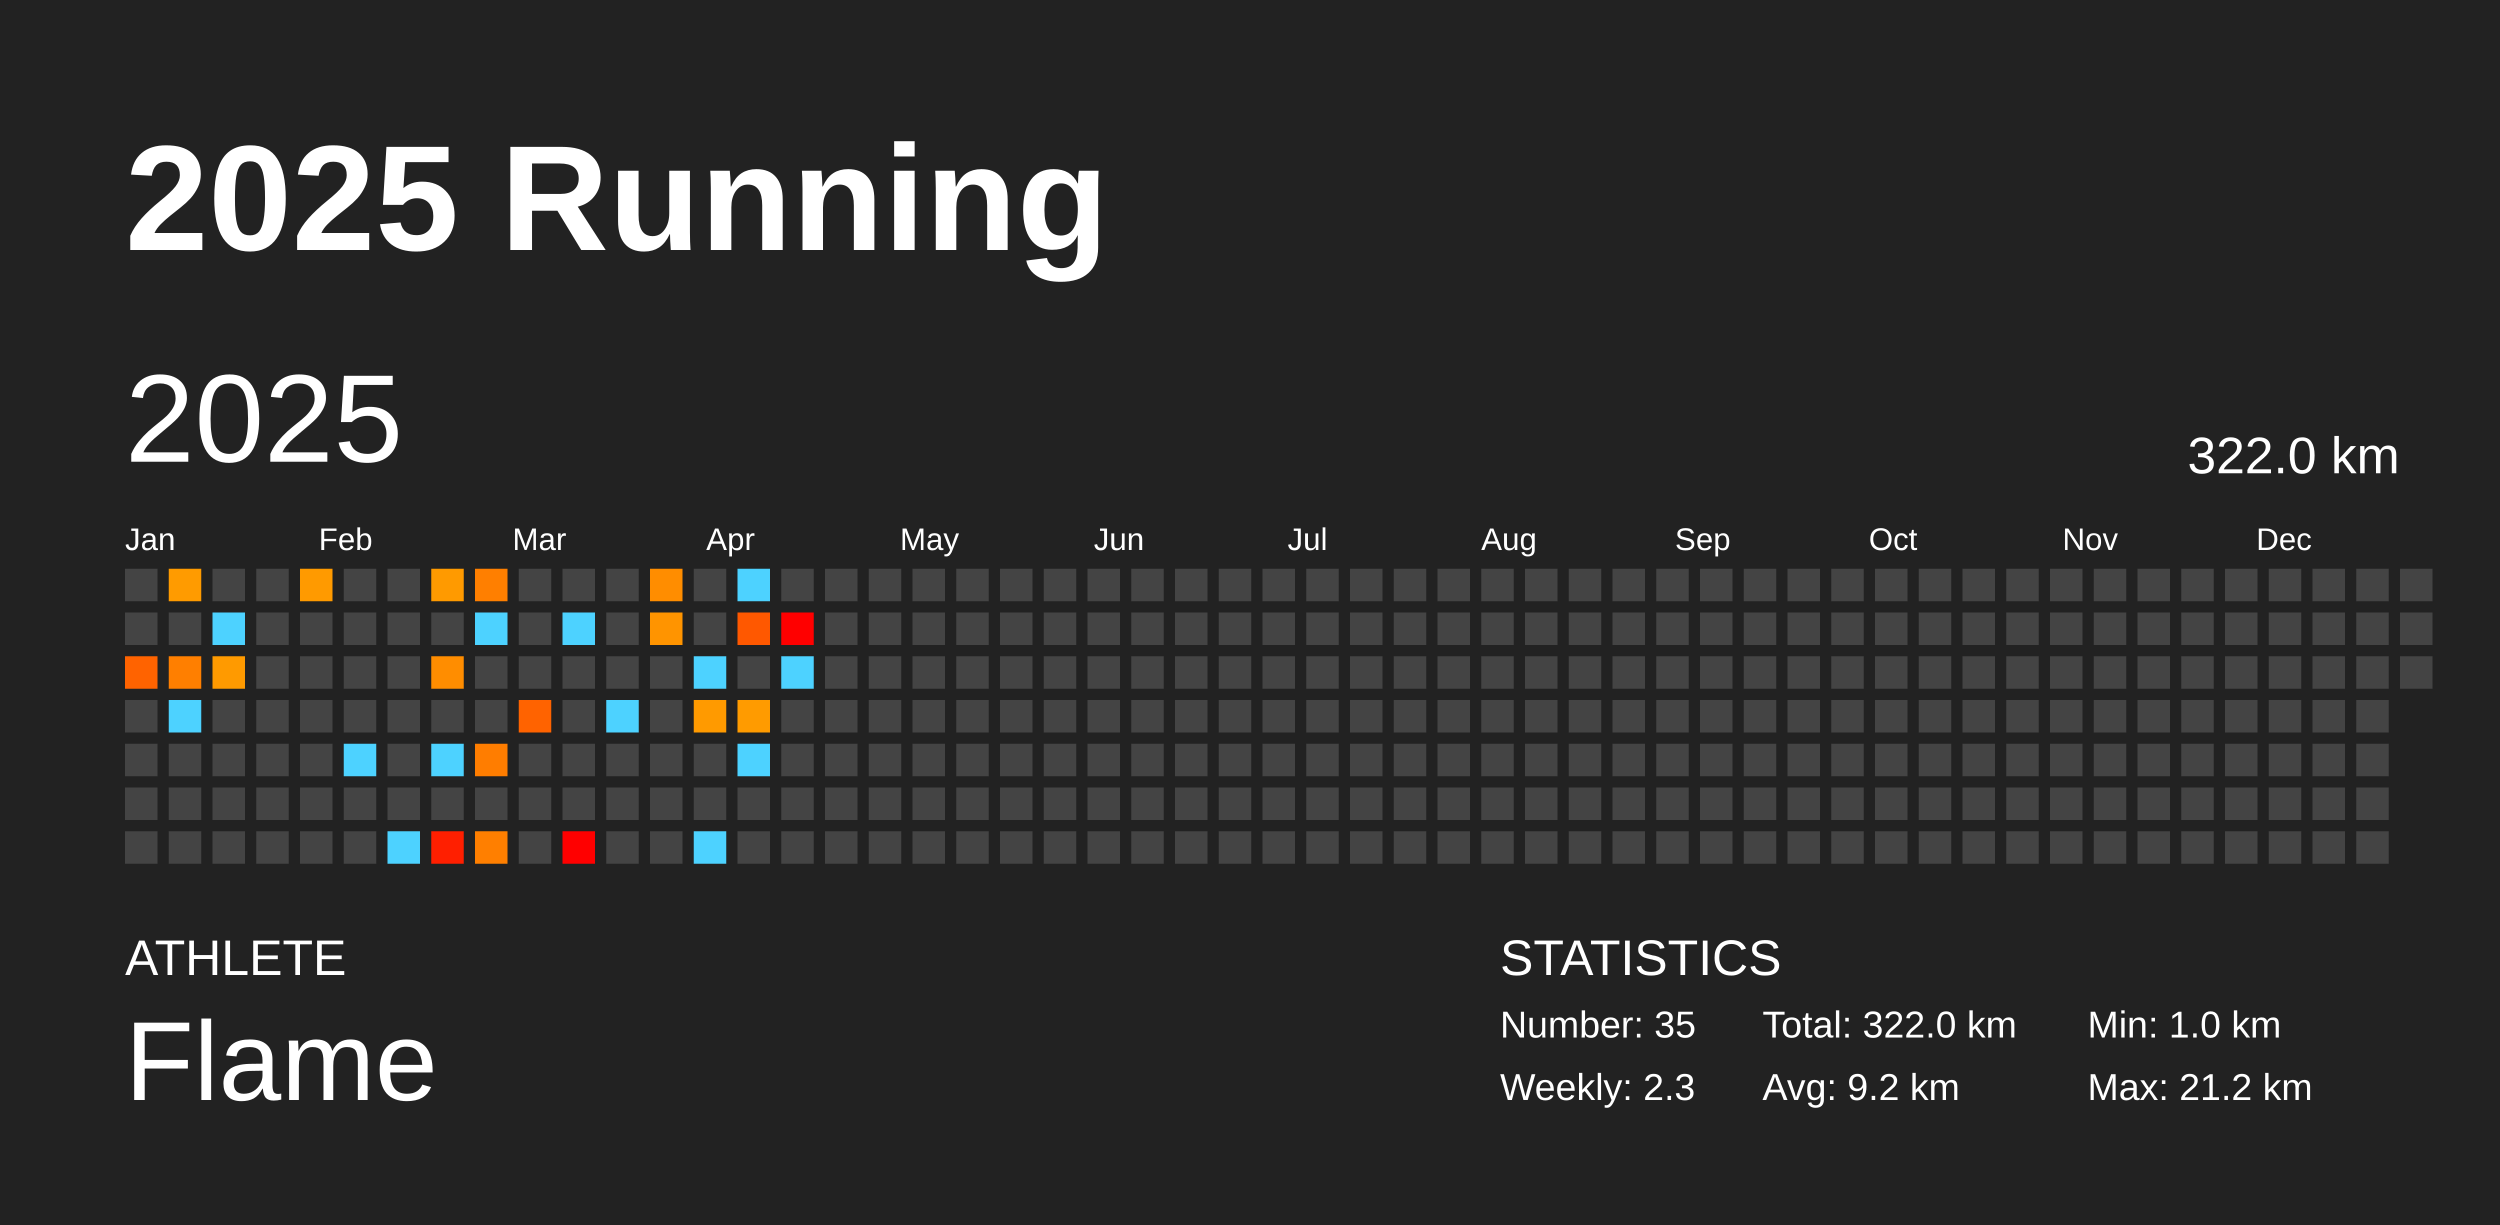
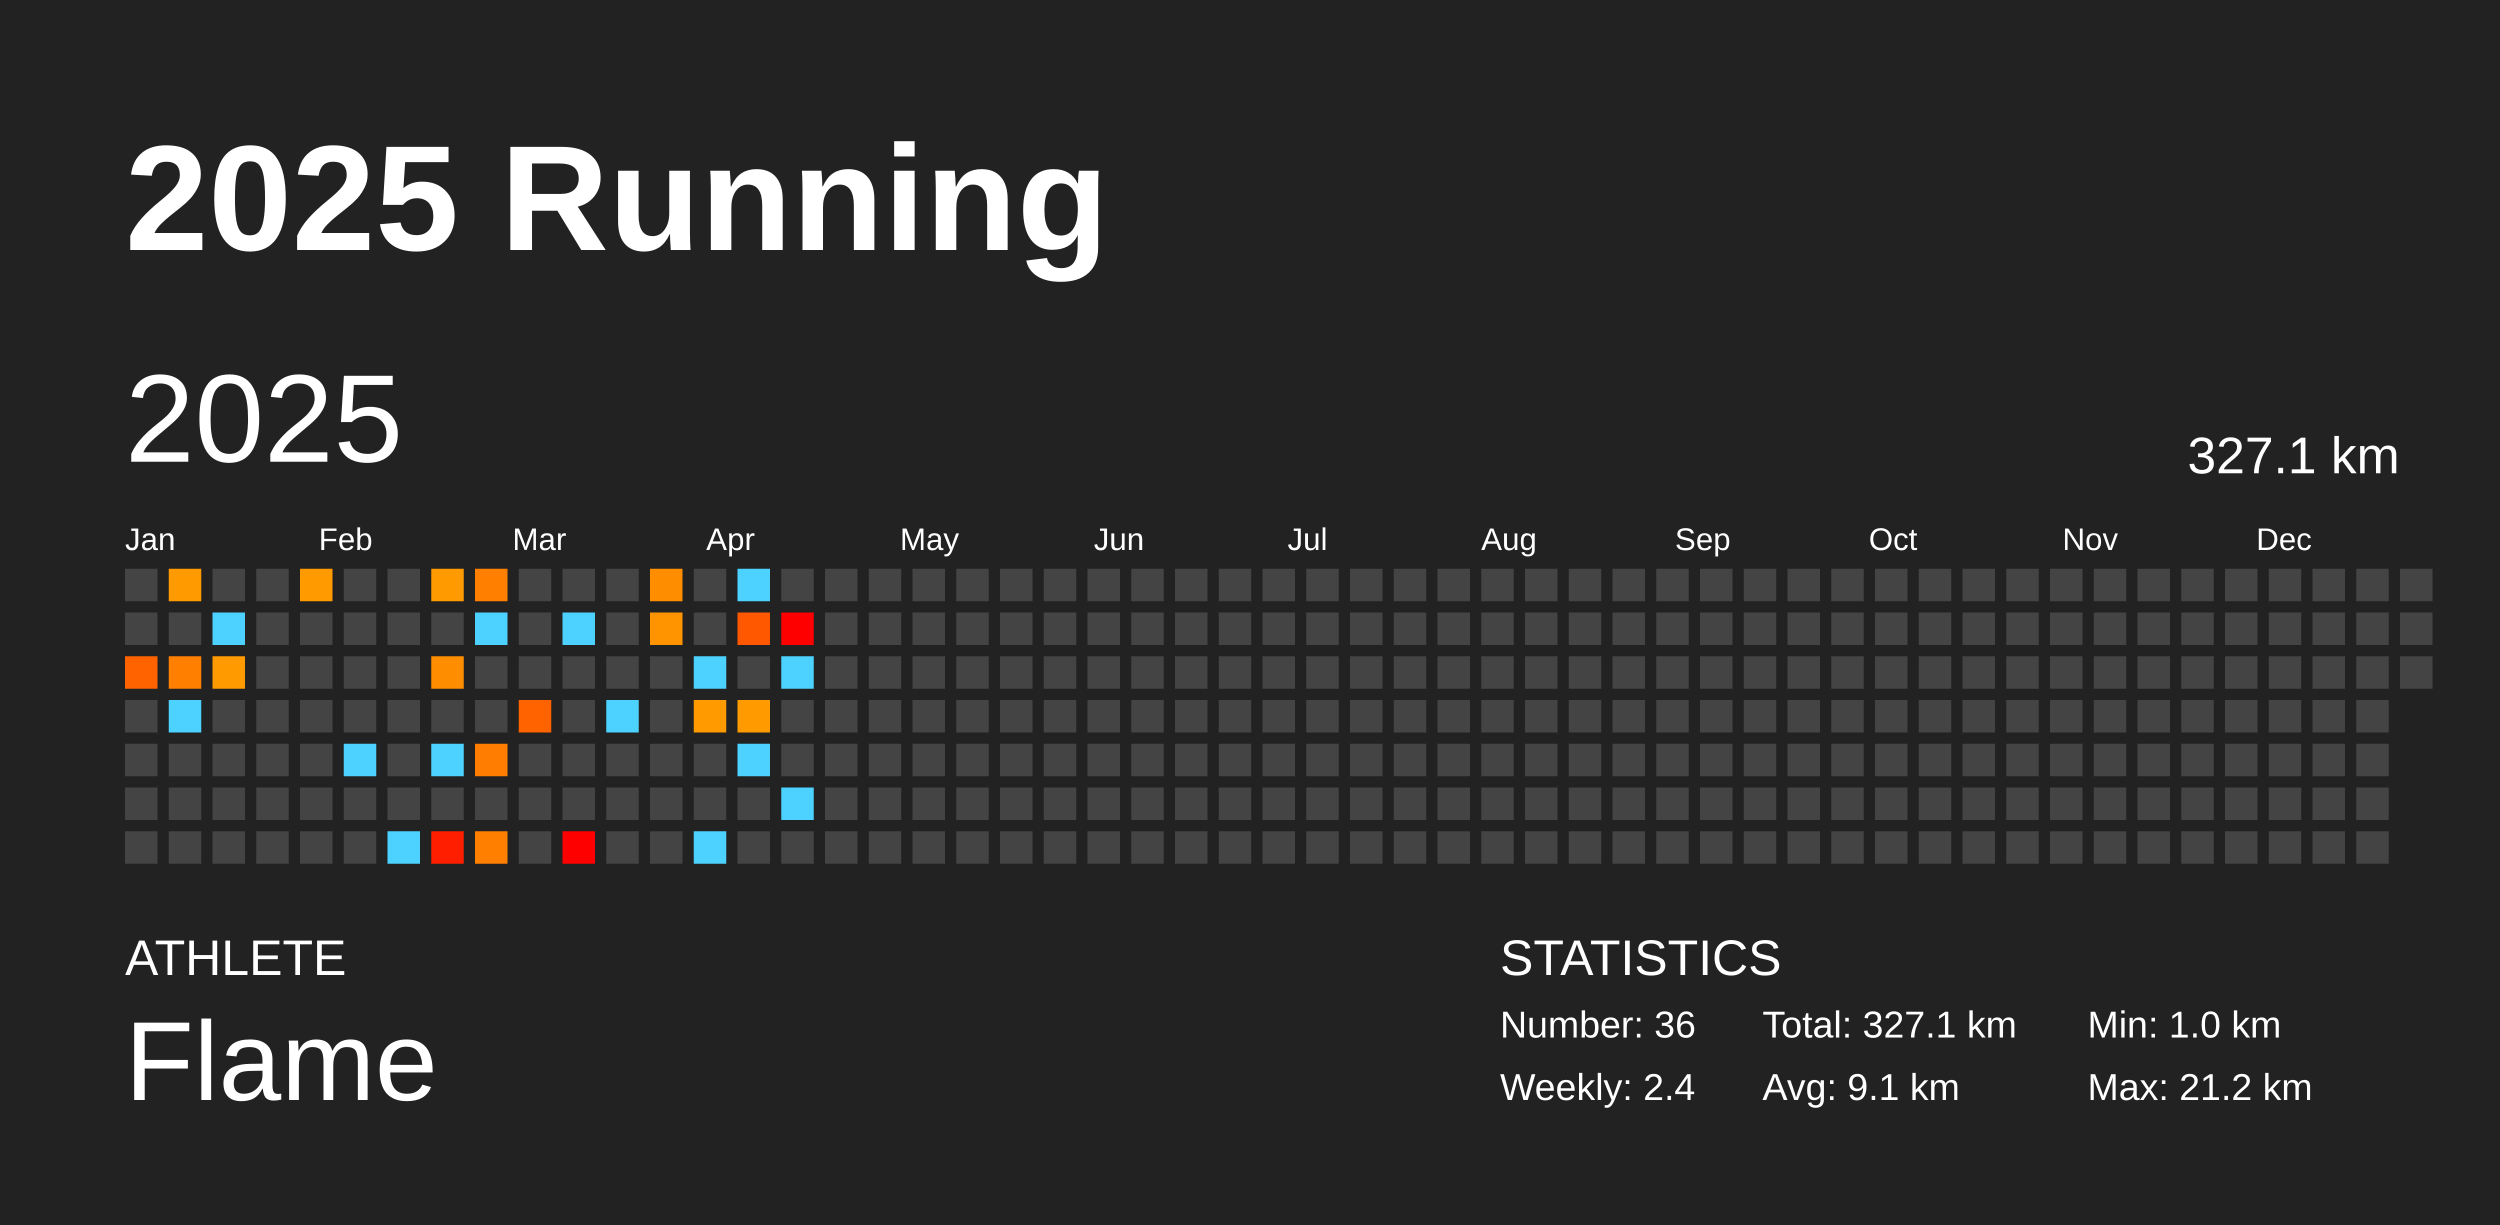
<svg xmlns="http://www.w3.org/2000/svg" baseProfile="full" height="98mm" version="1.1" viewBox="0,0,200,98" width="200mm">
  <defs />
  <rect fill="#222222" height="98" width="200" x="0" y="0" />
  <text fill="#FFFFFF" style="font-size:12px; font-family:Arial; font-weight:bold;" x="10" y="20">2025 Running</text>
  <text fill="#FFFFFF" style="font-size:4px; font-family:Arial" x="10" y="78">ATHLETE</text>
  <text fill="#FFFFFF" style="font-size:9px; font-family:Arial" x="10" y="88">Flame</text>
  <text fill="#FFFFFF" style="font-size:4px; font-family:Arial" x="120" y="78">STATISTICS</text>
-   <text fill="#FFFFFF" style="font-size:3px; font-family:Arial" x="120" y="83">Number: 35</text>
-   <text fill="#FFFFFF" style="font-size:3px; font-family:Arial" x="120" y="88">Weekly: 2.3</text>
-   <text fill="#FFFFFF" style="font-size:3px; font-family:Arial" x="141" y="83">Total: 322.0 km</text>
-   <text fill="#FFFFFF" style="font-size:3px; font-family:Arial" x="141" y="88">Avg: 9.2 km</text>
+   <text fill="#FFFFFF" style="font-size:3px; font-family:Arial" x="120" y="83">Number: 36</text>
+   <text fill="#FFFFFF" style="font-size:3px; font-family:Arial" x="120" y="88">Weekly: 2.4</text>
+   <text fill="#FFFFFF" style="font-size:3px; font-family:Arial" x="141" y="83">Total: 327.1 km</text>
+   <text fill="#FFFFFF" style="font-size:3px; font-family:Arial" x="141" y="88">Avg: 9.1 km</text>
  <text fill="#FFFFFF" style="font-size:3px; font-family:Arial" x="167" y="83">Min: 1.0 km</text>
  <text fill="#FFFFFF" style="font-size:3px; font-family:Arial" x="167" y="88">Max: 21.2 km</text>
  <text dominant-baseline="hanging" fill="#FFFFFF" style="font-size:10.0px; font-family:Arial;" x="10" y="30">2025</text>
-   <text dominant-baseline="hanging" fill="#FFFFFF" style="font-size:4.125px; font-family:Arial;" x="175" y="35">322.0 km</text>
+   <text dominant-baseline="hanging" fill="#FFFFFF" style="font-size:4.125px; font-family:Arial;" x="175" y="35">327.1 km</text>
  <text fill="#FFFFFF" style="font-size:2.5px; font-family:Arial" x="10.0" y="44">Jan</text>
  <text fill="#FFFFFF" style="font-size:2.5px; font-family:Arial" x="25.5" y="44">Feb</text>
  <text fill="#FFFFFF" style="font-size:2.5px; font-family:Arial" x="41.0" y="44">Mar</text>
  <text fill="#FFFFFF" style="font-size:2.5px; font-family:Arial" x="56.5" y="44">Apr</text>
  <text fill="#FFFFFF" style="font-size:2.5px; font-family:Arial" x="72.0" y="44">May</text>
  <text fill="#FFFFFF" style="font-size:2.5px; font-family:Arial" x="87.5" y="44">Jun</text>
  <text fill="#FFFFFF" style="font-size:2.5px; font-family:Arial" x="103.0" y="44">Jul</text>
  <text fill="#FFFFFF" style="font-size:2.5px; font-family:Arial" x="118.5" y="44">Aug</text>
  <text fill="#FFFFFF" style="font-size:2.5px; font-family:Arial" x="134.0" y="44">Sep</text>
  <text fill="#FFFFFF" style="font-size:2.5px; font-family:Arial" x="149.5" y="44">Oct</text>
  <text fill="#FFFFFF" style="font-size:2.5px; font-family:Arial" x="165.0" y="44">Nov</text>
  <text fill="#FFFFFF" style="font-size:2.5px; font-family:Arial" x="180.5" y="44">Dec</text>
  <rect fill="#444444" height="2.6" width="2.6" x="10.0" y="45.5" />
  <rect fill="#444444" height="2.6" width="2.6" x="10.0" y="49.0" />
  <rect fill="#ff6300" height="2.6" width="2.6" x="10.0" y="52.5" />
  <rect fill="#444444" height="2.6" width="2.6" x="10.0" y="56.0" />
  <rect fill="#444444" height="2.6" width="2.6" x="10.0" y="59.5" />
  <rect fill="#444444" height="2.6" width="2.6" x="10.0" y="63.0" />
  <rect fill="#444444" height="2.6" width="2.6" x="10.0" y="66.5" />
  <rect fill="#ff9b00" height="2.6" width="2.6" x="13.5" y="45.5" />
  <rect fill="#444444" height="2.6" width="2.6" x="13.5" y="49.0" />
  <rect fill="#ff7f00" height="2.6" width="2.6" x="13.5" y="52.5" />
  <rect fill="#4dd2ff" height="2.6" width="2.6" x="13.5" y="56.0" />
  <rect fill="#444444" height="2.6" width="2.6" x="13.5" y="59.5" />
  <rect fill="#444444" height="2.6" width="2.6" x="13.5" y="63.0" />
  <rect fill="#444444" height="2.6" width="2.6" x="13.5" y="66.5" />
  <rect fill="#444444" height="2.6" width="2.6" x="17.0" y="45.5" />
  <rect fill="#4dd2ff" height="2.6" width="2.6" x="17.0" y="49.0" />
  <rect fill="#ff9a00" height="2.6" width="2.6" x="17.0" y="52.5" />
  <rect fill="#444444" height="2.6" width="2.6" x="17.0" y="56.0" />
  <rect fill="#444444" height="2.6" width="2.6" x="17.0" y="59.5" />
  <rect fill="#444444" height="2.6" width="2.6" x="17.0" y="63.0" />
  <rect fill="#444444" height="2.6" width="2.6" x="17.0" y="66.5" />
  <rect fill="#444444" height="2.6" width="2.6" x="20.5" y="45.5" />
  <rect fill="#444444" height="2.6" width="2.6" x="20.5" y="49.0" />
  <rect fill="#444444" height="2.6" width="2.6" x="20.5" y="52.5" />
  <rect fill="#444444" height="2.6" width="2.6" x="20.5" y="56.0" />
  <rect fill="#444444" height="2.6" width="2.6" x="20.5" y="59.5" />
  <rect fill="#444444" height="2.6" width="2.6" x="20.5" y="63.0" />
  <rect fill="#444444" height="2.6" width="2.6" x="20.5" y="66.5" />
  <rect fill="#ff9a00" height="2.6" width="2.6" x="24.0" y="45.5" />
  <rect fill="#444444" height="2.6" width="2.6" x="24.0" y="49.0" />
  <rect fill="#444444" height="2.6" width="2.6" x="24.0" y="52.5" />
  <rect fill="#444444" height="2.6" width="2.6" x="24.0" y="56.0" />
  <rect fill="#444444" height="2.6" width="2.6" x="24.0" y="59.5" />
  <rect fill="#444444" height="2.6" width="2.6" x="24.0" y="63.0" />
  <rect fill="#444444" height="2.6" width="2.6" x="24.0" y="66.5" />
  <rect fill="#444444" height="2.6" width="2.6" x="27.5" y="45.5" />
  <rect fill="#444444" height="2.6" width="2.6" x="27.5" y="49.0" />
  <rect fill="#444444" height="2.6" width="2.6" x="27.5" y="52.5" />
  <rect fill="#444444" height="2.6" width="2.6" x="27.5" y="56.0" />
  <rect fill="#4dd2ff" height="2.6" width="2.6" x="27.5" y="59.5" />
  <rect fill="#444444" height="2.6" width="2.6" x="27.5" y="63.0" />
  <rect fill="#444444" height="2.6" width="2.6" x="27.5" y="66.5" />
  <rect fill="#444444" height="2.6" width="2.6" x="31.0" y="45.5" />
  <rect fill="#444444" height="2.6" width="2.6" x="31.0" y="49.0" />
  <rect fill="#444444" height="2.6" width="2.6" x="31.0" y="52.5" />
  <rect fill="#444444" height="2.6" width="2.6" x="31.0" y="56.0" />
  <rect fill="#444444" height="2.6" width="2.6" x="31.0" y="59.5" />
  <rect fill="#444444" height="2.6" width="2.6" x="31.0" y="63.0" />
  <rect fill="#4dd2ff" height="2.6" width="2.6" x="31.0" y="66.5" />
  <rect fill="#ff9a00" height="2.6" width="2.6" x="34.5" y="45.5" />
  <rect fill="#444444" height="2.6" width="2.6" x="34.5" y="49.0" />
  <rect fill="#ff8d00" height="2.6" width="2.6" x="34.5" y="52.5" />
  <rect fill="#444444" height="2.6" width="2.6" x="34.5" y="56.0" />
  <rect fill="#4dd2ff" height="2.6" width="2.6" x="34.5" y="59.5" />
  <rect fill="#444444" height="2.6" width="2.6" x="34.5" y="63.0" />
  <rect fill="#ff1f00" height="2.6" width="2.6" x="34.5" y="66.5" />
  <rect fill="#ff7f00" height="2.6" width="2.6" x="38.0" y="45.5" />
  <rect fill="#4dd2ff" height="2.6" width="2.6" x="38.0" y="49.0" />
  <rect fill="#444444" height="2.6" width="2.6" x="38.0" y="52.5" />
  <rect fill="#444444" height="2.6" width="2.6" x="38.0" y="56.0" />
  <rect fill="#ff7d00" height="2.6" width="2.6" x="38.0" y="59.5" />
  <rect fill="#444444" height="2.6" width="2.6" x="38.0" y="63.0" />
  <rect fill="#ff7f00" height="2.6" width="2.6" x="38.0" y="66.5" />
  <rect fill="#444444" height="2.6" width="2.6" x="41.5" y="45.5" />
  <rect fill="#444444" height="2.6" width="2.6" x="41.5" y="49.0" />
  <rect fill="#444444" height="2.6" width="2.6" x="41.5" y="52.5" />
  <rect fill="#ff6300" height="2.6" width="2.6" x="41.5" y="56.0" />
  <rect fill="#444444" height="2.6" width="2.6" x="41.5" y="59.5" />
  <rect fill="#444444" height="2.6" width="2.6" x="41.5" y="63.0" />
  <rect fill="#444444" height="2.6" width="2.6" x="41.5" y="66.5" />
  <rect fill="#444444" height="2.6" width="2.6" x="45.0" y="45.5" />
  <rect fill="#4dd2ff" height="2.6" width="2.6" x="45.0" y="49.0" />
  <rect fill="#444444" height="2.6" width="2.6" x="45.0" y="52.5" />
  <rect fill="#444444" height="2.6" width="2.6" x="45.0" y="56.0" />
  <rect fill="#444444" height="2.6" width="2.6" x="45.0" y="59.5" />
  <rect fill="#444444" height="2.6" width="2.6" x="45.0" y="63.0" />
  <rect fill="red" height="2.6" width="2.6" x="45.0" y="66.5" />
  <rect fill="#444444" height="2.6" width="2.6" x="48.5" y="45.5" />
  <rect fill="#444444" height="2.6" width="2.6" x="48.5" y="49.0" />
  <rect fill="#444444" height="2.6" width="2.6" x="48.5" y="52.5" />
  <rect fill="#4dd2ff" height="2.6" width="2.6" x="48.5" y="56.0" />
  <rect fill="#444444" height="2.6" width="2.6" x="48.5" y="59.5" />
  <rect fill="#444444" height="2.6" width="2.6" x="48.5" y="63.0" />
  <rect fill="#444444" height="2.6" width="2.6" x="48.5" y="66.5" />
  <rect fill="#ff8d00" height="2.6" width="2.6" x="52.0" y="45.5" />
  <rect fill="#ff9400" height="2.6" width="2.6" x="52.0" y="49.0" />
  <rect fill="#444444" height="2.6" width="2.6" x="52.0" y="52.5" />
  <rect fill="#444444" height="2.6" width="2.6" x="52.0" y="56.0" />
  <rect fill="#444444" height="2.6" width="2.6" x="52.0" y="59.5" />
  <rect fill="#444444" height="2.6" width="2.6" x="52.0" y="63.0" />
  <rect fill="#444444" height="2.6" width="2.6" x="52.0" y="66.5" />
  <rect fill="#444444" height="2.6" width="2.6" x="55.5" y="45.5" />
  <rect fill="#444444" height="2.6" width="2.6" x="55.5" y="49.0" />
  <rect fill="#4dd2ff" height="2.6" width="2.6" x="55.5" y="52.5" />
  <rect fill="#ff9a00" height="2.6" width="2.6" x="55.5" y="56.0" />
  <rect fill="#444444" height="2.6" width="2.6" x="55.5" y="59.5" />
  <rect fill="#444444" height="2.6" width="2.6" x="55.5" y="63.0" />
  <rect fill="#4dd2ff" height="2.6" width="2.6" x="55.5" y="66.5" />
  <rect fill="#4dd2ff" height="2.6" width="2.6" x="59.0" y="45.5" />
  <rect fill="#ff5800" height="2.6" width="2.6" x="59.0" y="49.0" />
  <rect fill="#444444" height="2.6" width="2.6" x="59.0" y="52.5" />
  <rect fill="#ff9b00" height="2.6" width="2.6" x="59.0" y="56.0" />
  <rect fill="#4dd2ff" height="2.6" width="2.6" x="59.0" y="59.5" />
  <rect fill="#444444" height="2.6" width="2.6" x="59.0" y="63.0" />
  <rect fill="#444444" height="2.6" width="2.6" x="59.0" y="66.5" />
  <rect fill="#444444" height="2.6" width="2.6" x="62.5" y="45.5" />
  <rect fill="red" height="2.6" width="2.6" x="62.5" y="49.0" />
  <rect fill="#4dd2ff" height="2.6" width="2.6" x="62.5" y="52.5" />
  <rect fill="#444444" height="2.6" width="2.6" x="62.5" y="56.0" />
  <rect fill="#444444" height="2.6" width="2.6" x="62.5" y="59.5" />
-   <rect fill="#444444" height="2.6" width="2.6" x="62.5" y="63.0" />
+   <rect fill="#4dd2ff" height="2.6" width="2.6" x="62.5" y="63.0" />
  <rect fill="#444444" height="2.6" width="2.6" x="62.5" y="66.5" />
  <rect fill="#444444" height="2.6" width="2.6" x="66.0" y="45.5" />
  <rect fill="#444444" height="2.6" width="2.6" x="66.0" y="49.0" />
  <rect fill="#444444" height="2.6" width="2.6" x="66.0" y="52.5" />
  <rect fill="#444444" height="2.6" width="2.6" x="66.0" y="56.0" />
  <rect fill="#444444" height="2.6" width="2.6" x="66.0" y="59.5" />
  <rect fill="#444444" height="2.6" width="2.6" x="66.0" y="63.0" />
  <rect fill="#444444" height="2.6" width="2.6" x="66.0" y="66.5" />
  <rect fill="#444444" height="2.6" width="2.6" x="69.5" y="45.5" />
  <rect fill="#444444" height="2.6" width="2.6" x="69.5" y="49.0" />
  <rect fill="#444444" height="2.6" width="2.6" x="69.5" y="52.5" />
  <rect fill="#444444" height="2.6" width="2.6" x="69.5" y="56.0" />
  <rect fill="#444444" height="2.6" width="2.6" x="69.5" y="59.5" />
  <rect fill="#444444" height="2.6" width="2.6" x="69.5" y="63.0" />
  <rect fill="#444444" height="2.6" width="2.6" x="69.5" y="66.5" />
  <rect fill="#444444" height="2.6" width="2.6" x="73.0" y="45.5" />
  <rect fill="#444444" height="2.6" width="2.6" x="73.0" y="49.0" />
  <rect fill="#444444" height="2.6" width="2.6" x="73.0" y="52.5" />
  <rect fill="#444444" height="2.6" width="2.6" x="73.0" y="56.0" />
  <rect fill="#444444" height="2.6" width="2.6" x="73.0" y="59.5" />
  <rect fill="#444444" height="2.6" width="2.6" x="73.0" y="63.0" />
  <rect fill="#444444" height="2.6" width="2.6" x="73.0" y="66.5" />
  <rect fill="#444444" height="2.6" width="2.6" x="76.5" y="45.5" />
  <rect fill="#444444" height="2.6" width="2.6" x="76.5" y="49.0" />
  <rect fill="#444444" height="2.6" width="2.6" x="76.5" y="52.5" />
  <rect fill="#444444" height="2.6" width="2.6" x="76.5" y="56.0" />
  <rect fill="#444444" height="2.6" width="2.6" x="76.5" y="59.5" />
  <rect fill="#444444" height="2.6" width="2.6" x="76.5" y="63.0" />
  <rect fill="#444444" height="2.6" width="2.6" x="76.5" y="66.5" />
  <rect fill="#444444" height="2.6" width="2.6" x="80.0" y="45.5" />
  <rect fill="#444444" height="2.6" width="2.6" x="80.0" y="49.0" />
  <rect fill="#444444" height="2.6" width="2.6" x="80.0" y="52.5" />
  <rect fill="#444444" height="2.6" width="2.6" x="80.0" y="56.0" />
  <rect fill="#444444" height="2.6" width="2.6" x="80.0" y="59.5" />
  <rect fill="#444444" height="2.6" width="2.6" x="80.0" y="63.0" />
  <rect fill="#444444" height="2.6" width="2.6" x="80.0" y="66.5" />
  <rect fill="#444444" height="2.6" width="2.6" x="83.5" y="45.5" />
  <rect fill="#444444" height="2.6" width="2.6" x="83.5" y="49.0" />
  <rect fill="#444444" height="2.6" width="2.6" x="83.5" y="52.5" />
  <rect fill="#444444" height="2.6" width="2.6" x="83.5" y="56.0" />
  <rect fill="#444444" height="2.6" width="2.6" x="83.5" y="59.5" />
  <rect fill="#444444" height="2.6" width="2.6" x="83.5" y="63.0" />
  <rect fill="#444444" height="2.6" width="2.6" x="83.5" y="66.5" />
  <rect fill="#444444" height="2.6" width="2.6" x="87.0" y="45.5" />
  <rect fill="#444444" height="2.6" width="2.6" x="87.0" y="49.0" />
  <rect fill="#444444" height="2.6" width="2.6" x="87.0" y="52.5" />
  <rect fill="#444444" height="2.6" width="2.6" x="87.0" y="56.0" />
  <rect fill="#444444" height="2.6" width="2.6" x="87.0" y="59.5" />
  <rect fill="#444444" height="2.6" width="2.6" x="87.0" y="63.0" />
  <rect fill="#444444" height="2.6" width="2.6" x="87.0" y="66.5" />
  <rect fill="#444444" height="2.6" width="2.6" x="90.5" y="45.5" />
  <rect fill="#444444" height="2.6" width="2.6" x="90.5" y="49.0" />
  <rect fill="#444444" height="2.6" width="2.6" x="90.5" y="52.5" />
  <rect fill="#444444" height="2.6" width="2.6" x="90.5" y="56.0" />
  <rect fill="#444444" height="2.6" width="2.6" x="90.5" y="59.5" />
  <rect fill="#444444" height="2.6" width="2.6" x="90.5" y="63.0" />
  <rect fill="#444444" height="2.6" width="2.6" x="90.5" y="66.5" />
  <rect fill="#444444" height="2.6" width="2.6" x="94.0" y="45.5" />
  <rect fill="#444444" height="2.6" width="2.6" x="94.0" y="49.0" />
  <rect fill="#444444" height="2.6" width="2.6" x="94.0" y="52.5" />
  <rect fill="#444444" height="2.6" width="2.6" x="94.0" y="56.0" />
  <rect fill="#444444" height="2.6" width="2.6" x="94.0" y="59.5" />
  <rect fill="#444444" height="2.6" width="2.6" x="94.0" y="63.0" />
  <rect fill="#444444" height="2.6" width="2.6" x="94.0" y="66.5" />
  <rect fill="#444444" height="2.6" width="2.6" x="97.5" y="45.5" />
  <rect fill="#444444" height="2.6" width="2.6" x="97.5" y="49.0" />
  <rect fill="#444444" height="2.6" width="2.6" x="97.5" y="52.5" />
  <rect fill="#444444" height="2.6" width="2.6" x="97.5" y="56.0" />
  <rect fill="#444444" height="2.6" width="2.6" x="97.5" y="59.5" />
  <rect fill="#444444" height="2.6" width="2.6" x="97.5" y="63.0" />
  <rect fill="#444444" height="2.6" width="2.6" x="97.5" y="66.5" />
  <rect fill="#444444" height="2.6" width="2.6" x="101.0" y="45.5" />
  <rect fill="#444444" height="2.6" width="2.6" x="101.0" y="49.0" />
  <rect fill="#444444" height="2.6" width="2.6" x="101.0" y="52.5" />
  <rect fill="#444444" height="2.6" width="2.6" x="101.0" y="56.0" />
  <rect fill="#444444" height="2.6" width="2.6" x="101.0" y="59.5" />
  <rect fill="#444444" height="2.6" width="2.6" x="101.0" y="63.0" />
  <rect fill="#444444" height="2.6" width="2.6" x="101.0" y="66.5" />
  <rect fill="#444444" height="2.6" width="2.6" x="104.5" y="45.5" />
  <rect fill="#444444" height="2.6" width="2.6" x="104.5" y="49.0" />
  <rect fill="#444444" height="2.6" width="2.6" x="104.5" y="52.5" />
  <rect fill="#444444" height="2.6" width="2.6" x="104.5" y="56.0" />
  <rect fill="#444444" height="2.6" width="2.6" x="104.5" y="59.5" />
  <rect fill="#444444" height="2.6" width="2.6" x="104.5" y="63.0" />
  <rect fill="#444444" height="2.6" width="2.6" x="104.5" y="66.5" />
  <rect fill="#444444" height="2.6" width="2.6" x="108.0" y="45.5" />
  <rect fill="#444444" height="2.6" width="2.6" x="108.0" y="49.0" />
  <rect fill="#444444" height="2.6" width="2.6" x="108.0" y="52.5" />
  <rect fill="#444444" height="2.6" width="2.6" x="108.0" y="56.0" />
  <rect fill="#444444" height="2.6" width="2.6" x="108.0" y="59.5" />
  <rect fill="#444444" height="2.6" width="2.6" x="108.0" y="63.0" />
  <rect fill="#444444" height="2.6" width="2.6" x="108.0" y="66.5" />
  <rect fill="#444444" height="2.6" width="2.6" x="111.5" y="45.5" />
  <rect fill="#444444" height="2.6" width="2.6" x="111.5" y="49.0" />
  <rect fill="#444444" height="2.6" width="2.6" x="111.5" y="52.5" />
  <rect fill="#444444" height="2.6" width="2.6" x="111.5" y="56.0" />
  <rect fill="#444444" height="2.6" width="2.6" x="111.5" y="59.5" />
  <rect fill="#444444" height="2.6" width="2.6" x="111.5" y="63.0" />
  <rect fill="#444444" height="2.6" width="2.6" x="111.5" y="66.5" />
  <rect fill="#444444" height="2.6" width="2.6" x="115.0" y="45.5" />
  <rect fill="#444444" height="2.6" width="2.6" x="115.0" y="49.0" />
  <rect fill="#444444" height="2.6" width="2.6" x="115.0" y="52.5" />
  <rect fill="#444444" height="2.6" width="2.6" x="115.0" y="56.0" />
  <rect fill="#444444" height="2.6" width="2.6" x="115.0" y="59.5" />
  <rect fill="#444444" height="2.6" width="2.6" x="115.0" y="63.0" />
  <rect fill="#444444" height="2.6" width="2.6" x="115.0" y="66.5" />
  <rect fill="#444444" height="2.6" width="2.6" x="118.5" y="45.5" />
  <rect fill="#444444" height="2.6" width="2.6" x="118.5" y="49.0" />
  <rect fill="#444444" height="2.6" width="2.6" x="118.5" y="52.5" />
  <rect fill="#444444" height="2.6" width="2.6" x="118.5" y="56.0" />
  <rect fill="#444444" height="2.6" width="2.6" x="118.5" y="59.5" />
  <rect fill="#444444" height="2.6" width="2.6" x="118.5" y="63.0" />
  <rect fill="#444444" height="2.6" width="2.6" x="118.5" y="66.5" />
  <rect fill="#444444" height="2.6" width="2.6" x="122.0" y="45.5" />
  <rect fill="#444444" height="2.6" width="2.6" x="122.0" y="49.0" />
  <rect fill="#444444" height="2.6" width="2.6" x="122.0" y="52.5" />
  <rect fill="#444444" height="2.6" width="2.6" x="122.0" y="56.0" />
  <rect fill="#444444" height="2.6" width="2.6" x="122.0" y="59.5" />
  <rect fill="#444444" height="2.6" width="2.6" x="122.0" y="63.0" />
  <rect fill="#444444" height="2.6" width="2.6" x="122.0" y="66.5" />
  <rect fill="#444444" height="2.6" width="2.6" x="125.5" y="45.5" />
  <rect fill="#444444" height="2.6" width="2.6" x="125.5" y="49.0" />
  <rect fill="#444444" height="2.6" width="2.6" x="125.5" y="52.5" />
  <rect fill="#444444" height="2.6" width="2.6" x="125.5" y="56.0" />
  <rect fill="#444444" height="2.6" width="2.6" x="125.5" y="59.5" />
  <rect fill="#444444" height="2.6" width="2.6" x="125.5" y="63.0" />
  <rect fill="#444444" height="2.6" width="2.6" x="125.5" y="66.5" />
  <rect fill="#444444" height="2.6" width="2.6" x="129.0" y="45.5" />
  <rect fill="#444444" height="2.6" width="2.6" x="129.0" y="49.0" />
  <rect fill="#444444" height="2.6" width="2.6" x="129.0" y="52.5" />
  <rect fill="#444444" height="2.6" width="2.6" x="129.0" y="56.0" />
  <rect fill="#444444" height="2.6" width="2.6" x="129.0" y="59.5" />
  <rect fill="#444444" height="2.6" width="2.6" x="129.0" y="63.0" />
  <rect fill="#444444" height="2.6" width="2.6" x="129.0" y="66.5" />
  <rect fill="#444444" height="2.6" width="2.6" x="132.5" y="45.5" />
  <rect fill="#444444" height="2.6" width="2.6" x="132.5" y="49.0" />
  <rect fill="#444444" height="2.6" width="2.6" x="132.5" y="52.5" />
  <rect fill="#444444" height="2.6" width="2.6" x="132.5" y="56.0" />
  <rect fill="#444444" height="2.6" width="2.6" x="132.5" y="59.5" />
  <rect fill="#444444" height="2.6" width="2.6" x="132.5" y="63.0" />
  <rect fill="#444444" height="2.6" width="2.6" x="132.5" y="66.5" />
  <rect fill="#444444" height="2.6" width="2.6" x="136.0" y="45.5" />
  <rect fill="#444444" height="2.6" width="2.6" x="136.0" y="49.0" />
  <rect fill="#444444" height="2.6" width="2.6" x="136.0" y="52.5" />
  <rect fill="#444444" height="2.6" width="2.6" x="136.0" y="56.0" />
  <rect fill="#444444" height="2.6" width="2.6" x="136.0" y="59.5" />
  <rect fill="#444444" height="2.6" width="2.6" x="136.0" y="63.0" />
  <rect fill="#444444" height="2.6" width="2.6" x="136.0" y="66.5" />
  <rect fill="#444444" height="2.6" width="2.6" x="139.5" y="45.5" />
  <rect fill="#444444" height="2.6" width="2.6" x="139.5" y="49.0" />
  <rect fill="#444444" height="2.6" width="2.6" x="139.5" y="52.5" />
  <rect fill="#444444" height="2.6" width="2.6" x="139.5" y="56.0" />
  <rect fill="#444444" height="2.6" width="2.6" x="139.5" y="59.5" />
  <rect fill="#444444" height="2.6" width="2.6" x="139.5" y="63.0" />
  <rect fill="#444444" height="2.6" width="2.6" x="139.5" y="66.5" />
  <rect fill="#444444" height="2.6" width="2.6" x="143.0" y="45.5" />
  <rect fill="#444444" height="2.6" width="2.6" x="143.0" y="49.0" />
  <rect fill="#444444" height="2.6" width="2.6" x="143.0" y="52.5" />
  <rect fill="#444444" height="2.6" width="2.6" x="143.0" y="56.0" />
  <rect fill="#444444" height="2.6" width="2.6" x="143.0" y="59.5" />
  <rect fill="#444444" height="2.6" width="2.6" x="143.0" y="63.0" />
  <rect fill="#444444" height="2.6" width="2.6" x="143.0" y="66.5" />
  <rect fill="#444444" height="2.6" width="2.6" x="146.5" y="45.5" />
  <rect fill="#444444" height="2.6" width="2.6" x="146.5" y="49.0" />
  <rect fill="#444444" height="2.6" width="2.6" x="146.5" y="52.5" />
  <rect fill="#444444" height="2.6" width="2.6" x="146.5" y="56.0" />
  <rect fill="#444444" height="2.6" width="2.6" x="146.5" y="59.5" />
  <rect fill="#444444" height="2.6" width="2.6" x="146.5" y="63.0" />
  <rect fill="#444444" height="2.6" width="2.6" x="146.5" y="66.5" />
  <rect fill="#444444" height="2.6" width="2.6" x="150.0" y="45.5" />
  <rect fill="#444444" height="2.6" width="2.6" x="150.0" y="49.0" />
  <rect fill="#444444" height="2.6" width="2.6" x="150.0" y="52.5" />
  <rect fill="#444444" height="2.6" width="2.6" x="150.0" y="56.0" />
  <rect fill="#444444" height="2.6" width="2.6" x="150.0" y="59.5" />
  <rect fill="#444444" height="2.6" width="2.6" x="150.0" y="63.0" />
  <rect fill="#444444" height="2.6" width="2.6" x="150.0" y="66.5" />
  <rect fill="#444444" height="2.6" width="2.6" x="153.5" y="45.5" />
  <rect fill="#444444" height="2.6" width="2.6" x="153.5" y="49.0" />
  <rect fill="#444444" height="2.6" width="2.6" x="153.5" y="52.5" />
  <rect fill="#444444" height="2.6" width="2.6" x="153.5" y="56.0" />
  <rect fill="#444444" height="2.6" width="2.6" x="153.5" y="59.5" />
  <rect fill="#444444" height="2.6" width="2.6" x="153.5" y="63.0" />
  <rect fill="#444444" height="2.6" width="2.6" x="153.5" y="66.5" />
  <rect fill="#444444" height="2.6" width="2.6" x="157.0" y="45.5" />
  <rect fill="#444444" height="2.6" width="2.6" x="157.0" y="49.0" />
  <rect fill="#444444" height="2.6" width="2.6" x="157.0" y="52.5" />
  <rect fill="#444444" height="2.6" width="2.6" x="157.0" y="56.0" />
  <rect fill="#444444" height="2.6" width="2.6" x="157.0" y="59.5" />
  <rect fill="#444444" height="2.6" width="2.6" x="157.0" y="63.0" />
  <rect fill="#444444" height="2.6" width="2.6" x="157.0" y="66.5" />
  <rect fill="#444444" height="2.6" width="2.6" x="160.5" y="45.5" />
  <rect fill="#444444" height="2.6" width="2.6" x="160.5" y="49.0" />
  <rect fill="#444444" height="2.6" width="2.6" x="160.5" y="52.5" />
  <rect fill="#444444" height="2.6" width="2.6" x="160.5" y="56.0" />
  <rect fill="#444444" height="2.6" width="2.6" x="160.5" y="59.5" />
  <rect fill="#444444" height="2.6" width="2.6" x="160.5" y="63.0" />
  <rect fill="#444444" height="2.6" width="2.6" x="160.5" y="66.5" />
  <rect fill="#444444" height="2.6" width="2.6" x="164.0" y="45.5" />
  <rect fill="#444444" height="2.6" width="2.6" x="164.0" y="49.0" />
  <rect fill="#444444" height="2.6" width="2.6" x="164.0" y="52.5" />
  <rect fill="#444444" height="2.6" width="2.6" x="164.0" y="56.0" />
  <rect fill="#444444" height="2.6" width="2.6" x="164.0" y="59.5" />
  <rect fill="#444444" height="2.6" width="2.6" x="164.0" y="63.0" />
  <rect fill="#444444" height="2.6" width="2.6" x="164.0" y="66.5" />
  <rect fill="#444444" height="2.6" width="2.6" x="167.5" y="45.5" />
  <rect fill="#444444" height="2.6" width="2.6" x="167.5" y="49.0" />
  <rect fill="#444444" height="2.6" width="2.6" x="167.5" y="52.5" />
  <rect fill="#444444" height="2.6" width="2.6" x="167.5" y="56.0" />
  <rect fill="#444444" height="2.6" width="2.6" x="167.5" y="59.5" />
  <rect fill="#444444" height="2.6" width="2.6" x="167.5" y="63.0" />
  <rect fill="#444444" height="2.6" width="2.6" x="167.5" y="66.5" />
  <rect fill="#444444" height="2.6" width="2.6" x="171.0" y="45.5" />
  <rect fill="#444444" height="2.6" width="2.6" x="171.0" y="49.0" />
  <rect fill="#444444" height="2.6" width="2.6" x="171.0" y="52.5" />
  <rect fill="#444444" height="2.6" width="2.6" x="171.0" y="56.0" />
  <rect fill="#444444" height="2.6" width="2.6" x="171.0" y="59.5" />
  <rect fill="#444444" height="2.6" width="2.6" x="171.0" y="63.0" />
  <rect fill="#444444" height="2.6" width="2.6" x="171.0" y="66.5" />
  <rect fill="#444444" height="2.6" width="2.6" x="174.5" y="45.5" />
  <rect fill="#444444" height="2.6" width="2.6" x="174.5" y="49.0" />
  <rect fill="#444444" height="2.6" width="2.6" x="174.5" y="52.5" />
  <rect fill="#444444" height="2.6" width="2.6" x="174.5" y="56.0" />
  <rect fill="#444444" height="2.6" width="2.6" x="174.5" y="59.5" />
  <rect fill="#444444" height="2.6" width="2.6" x="174.5" y="63.0" />
  <rect fill="#444444" height="2.6" width="2.6" x="174.5" y="66.5" />
  <rect fill="#444444" height="2.6" width="2.6" x="178.0" y="45.5" />
  <rect fill="#444444" height="2.6" width="2.6" x="178.0" y="49.0" />
  <rect fill="#444444" height="2.6" width="2.6" x="178.0" y="52.5" />
  <rect fill="#444444" height="2.6" width="2.6" x="178.0" y="56.0" />
  <rect fill="#444444" height="2.6" width="2.6" x="178.0" y="59.5" />
  <rect fill="#444444" height="2.6" width="2.6" x="178.0" y="63.0" />
  <rect fill="#444444" height="2.6" width="2.6" x="178.0" y="66.5" />
  <rect fill="#444444" height="2.6" width="2.6" x="181.5" y="45.5" />
  <rect fill="#444444" height="2.6" width="2.6" x="181.5" y="49.0" />
  <rect fill="#444444" height="2.6" width="2.6" x="181.5" y="52.5" />
  <rect fill="#444444" height="2.6" width="2.6" x="181.5" y="56.0" />
  <rect fill="#444444" height="2.6" width="2.6" x="181.5" y="59.5" />
  <rect fill="#444444" height="2.6" width="2.6" x="181.5" y="63.0" />
  <rect fill="#444444" height="2.6" width="2.6" x="181.5" y="66.5" />
  <rect fill="#444444" height="2.6" width="2.6" x="185.0" y="45.5" />
  <rect fill="#444444" height="2.6" width="2.6" x="185.0" y="49.0" />
  <rect fill="#444444" height="2.6" width="2.6" x="185.0" y="52.5" />
  <rect fill="#444444" height="2.6" width="2.6" x="185.0" y="56.0" />
  <rect fill="#444444" height="2.6" width="2.6" x="185.0" y="59.5" />
  <rect fill="#444444" height="2.6" width="2.6" x="185.0" y="63.0" />
  <rect fill="#444444" height="2.6" width="2.6" x="185.0" y="66.5" />
  <rect fill="#444444" height="2.6" width="2.6" x="188.5" y="45.5" />
  <rect fill="#444444" height="2.6" width="2.6" x="188.5" y="49.0" />
  <rect fill="#444444" height="2.6" width="2.6" x="188.5" y="52.5" />
  <rect fill="#444444" height="2.6" width="2.6" x="188.5" y="56.0" />
  <rect fill="#444444" height="2.6" width="2.6" x="188.5" y="59.5" />
  <rect fill="#444444" height="2.6" width="2.6" x="188.5" y="63.0" />
  <rect fill="#444444" height="2.6" width="2.6" x="188.5" y="66.5" />
  <rect fill="#444444" height="2.6" width="2.6" x="192.0" y="45.5" />
  <rect fill="#444444" height="2.6" width="2.6" x="192.0" y="49.0" />
  <rect fill="#444444" height="2.6" width="2.6" x="192.0" y="52.5" />
</svg>
